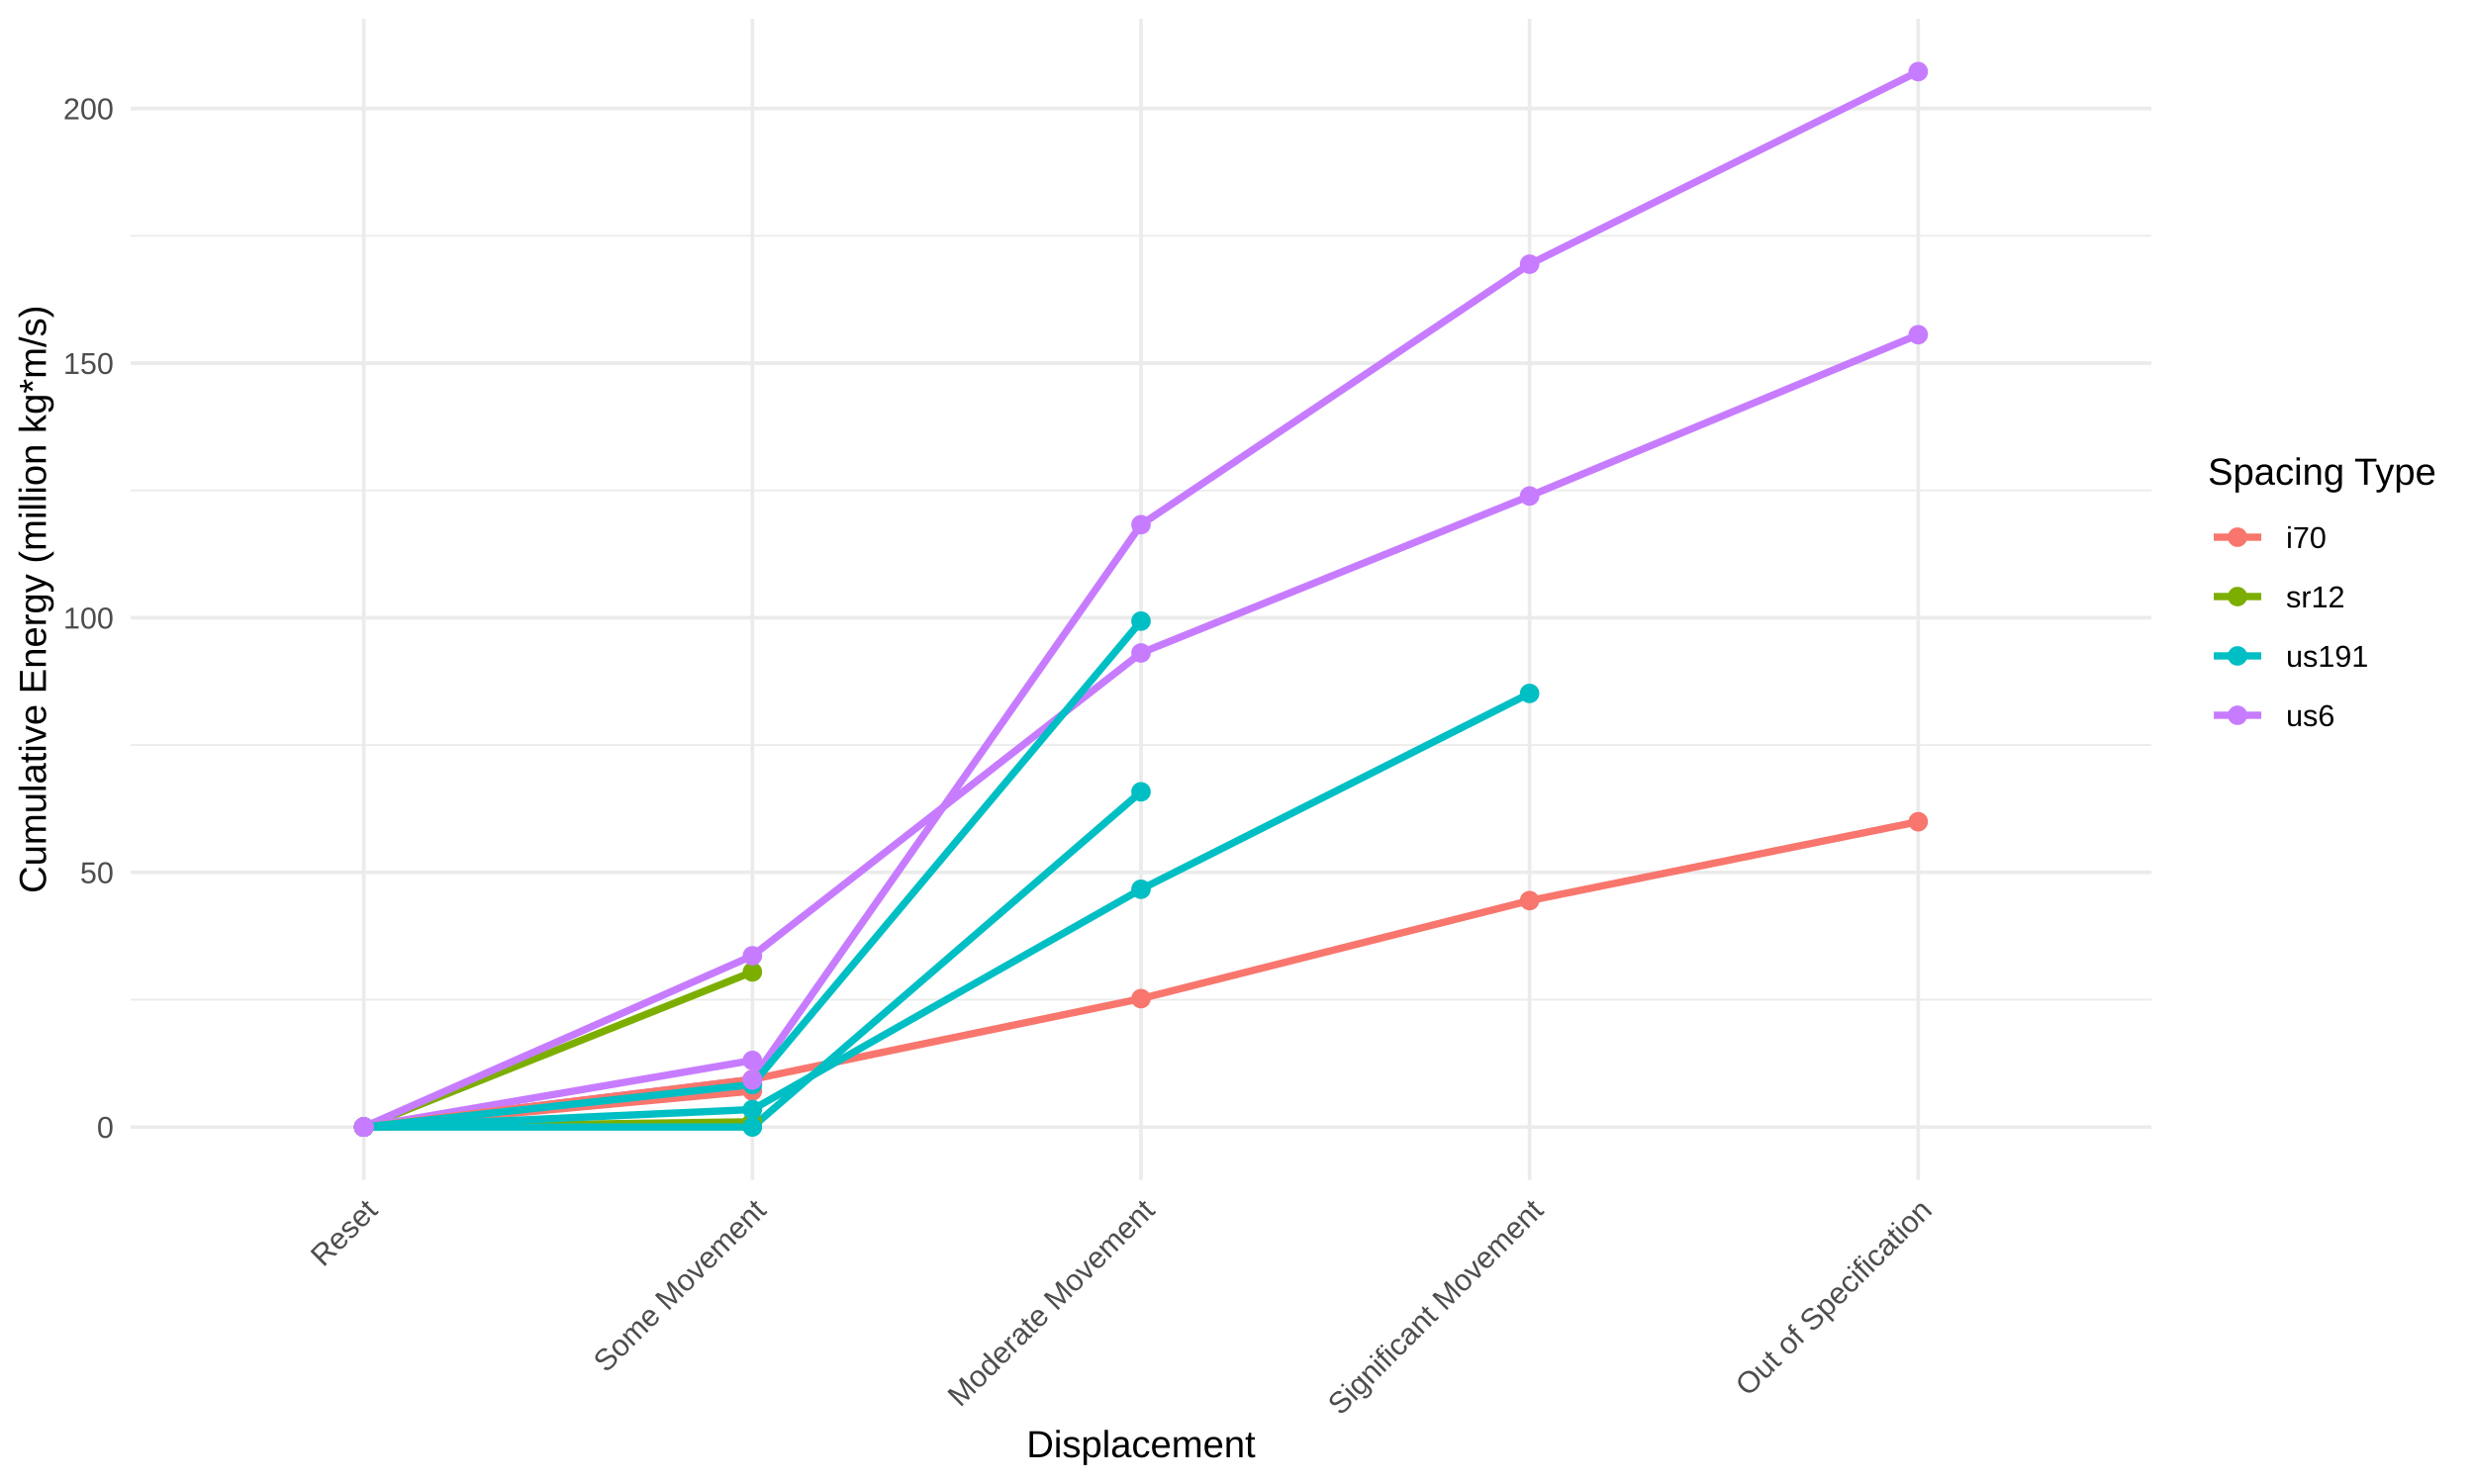
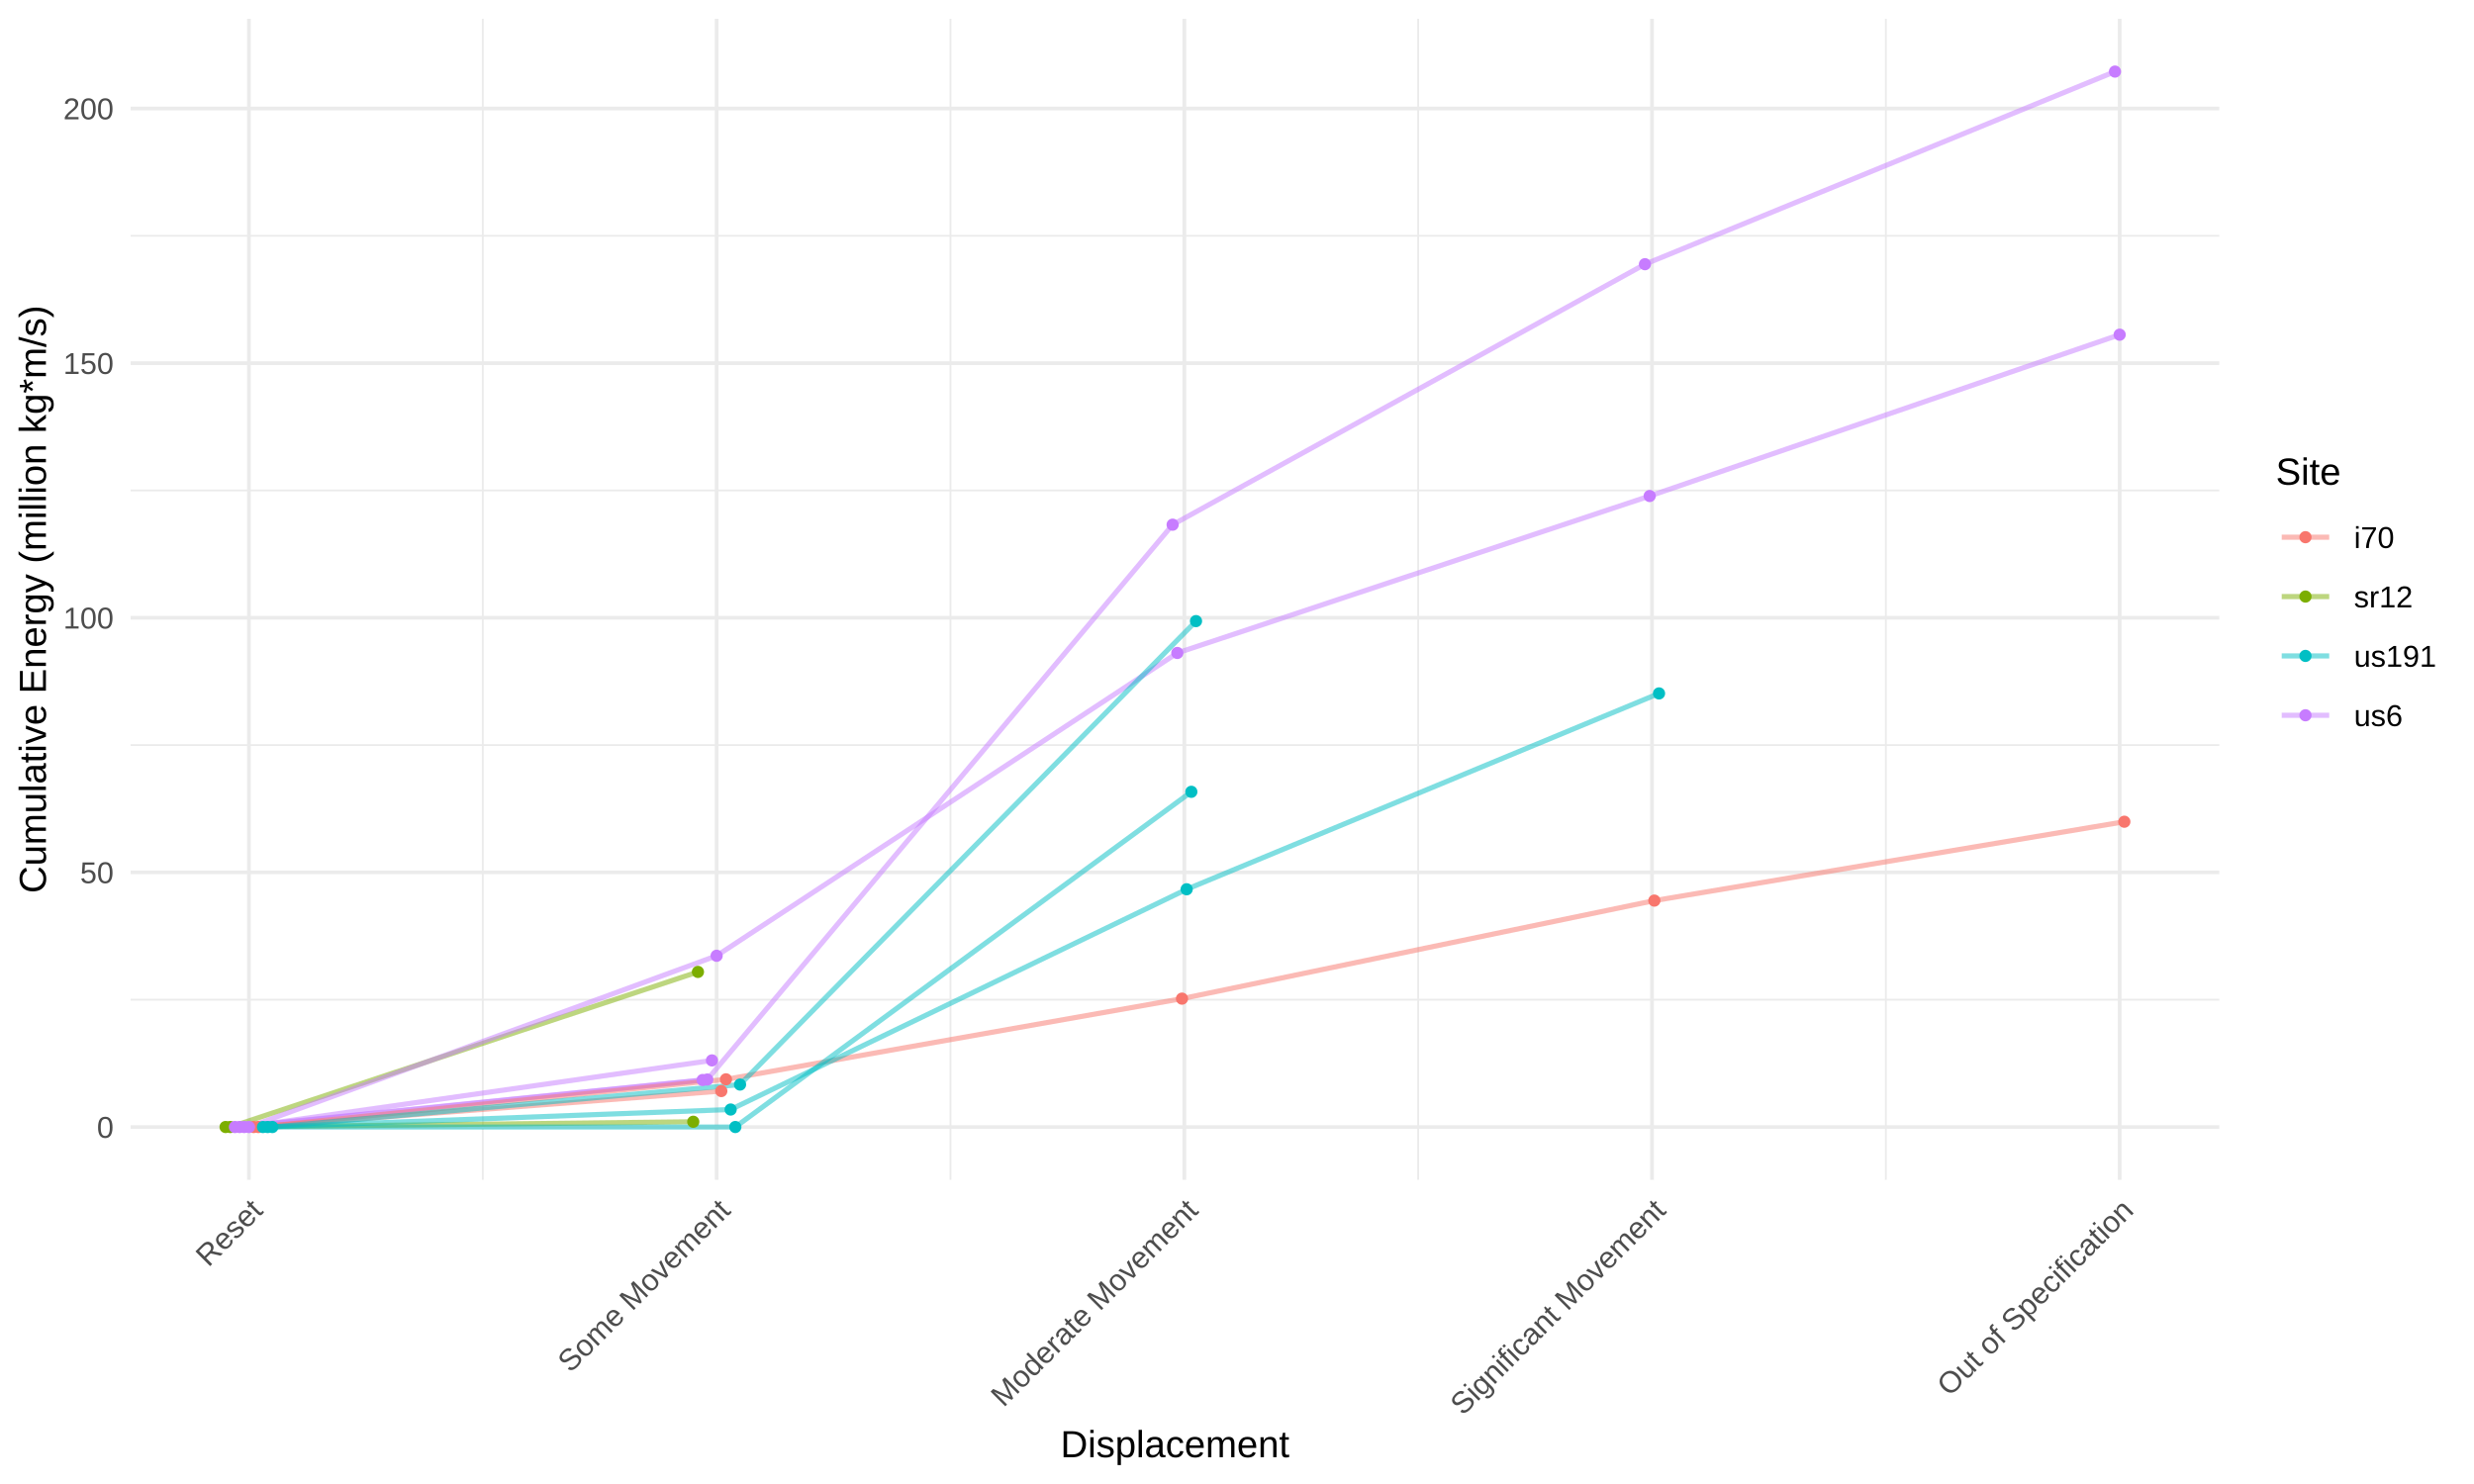
<svg xmlns="http://www.w3.org/2000/svg" width="720.00pt" height="432.00pt" viewBox="0 0 720.00 432.00">
  <g class="svglite">
    <defs>
      <style type="text/css">
    .svglite line, .svglite polyline, .svglite polygon, .svglite path, .svglite rect, .svglite circle {
      fill: none;
      stroke: #000000;
      stroke-linecap: round;
      stroke-linejoin: round;
      stroke-miterlimit: 10.00;
    }
    .svglite text {
      white-space: pre;
    }
    .svglite g.glyphgroup path {
      fill: inherit;
      stroke: none;
    }
  </style>
    </defs>
    <rect width="100%" height="100%" style="stroke: none; fill: #FFFFFF;" />
    <defs>
      <clipPath id="cpMC4wMHw3MjAuMDB8MC4wMHw0MzIuMDA=">
        <rect x="0.00" y="0.00" width="720.00" height="432.00" />
      </clipPath>
    </defs>
    <g clip-path="url(#cpMC4wMHw3MjAuMDB8MC4wMHw0MzIuMDA=)">
-       <rect x="-0" y="0" width="720.00" height="432.00" style="stroke-width: 1.07; stroke: none; fill: #FFFFFF;" />
+       <rect x="0.00" y="0" width="720.00" height="432.00" style="stroke-width: 1.07; stroke: none; fill: #FFFFFF;" />
    </g>
    <defs>
-       <clipPath id="cpMzguMDJ8NjI2LjEwfDUuNDh8MzQzLjQ0">
-         <rect x="38.02" y="5.48" width="588.08" height="337.96" />
+       <clipPath id="cpMzguMDJ8NjQ1Ljg3fDUuNDh8MzQzLjQ0">
+         <rect x="38.02" y="5.48" width="607.86" height="337.96" />
      </clipPath>
    </defs>
-     <g clip-path="url(#cpMzguMDJ8NjI2LjEwfDUuNDh8MzQzLjQ0)">
-       <polyline points="38.02,291.02 626.10,291.02 " style="stroke-width: 0.53; stroke: #EBEBEB; stroke-linecap: butt;" />
-       <polyline points="38.02,216.89 626.10,216.89 " style="stroke-width: 0.53; stroke: #EBEBEB; stroke-linecap: butt;" />
-       <polyline points="38.02,142.77 626.10,142.77 " style="stroke-width: 0.53; stroke: #EBEBEB; stroke-linecap: butt;" />
-       <polyline points="38.02,68.65 626.10,68.65 " style="stroke-width: 0.53; stroke: #EBEBEB; stroke-linecap: butt;" />
-       <polyline points="38.02,328.08 626.10,328.08 " style="stroke-width: 1.07; stroke: #EBEBEB; stroke-linecap: butt;" />
-       <polyline points="38.02,253.95 626.10,253.95 " style="stroke-width: 1.07; stroke: #EBEBEB; stroke-linecap: butt;" />
-       <polyline points="38.02,179.83 626.10,179.83 " style="stroke-width: 1.07; stroke: #EBEBEB; stroke-linecap: butt;" />
-       <polyline points="38.02,105.71 626.10,105.71 " style="stroke-width: 1.07; stroke: #EBEBEB; stroke-linecap: butt;" />
-       <polyline points="38.02,31.59 626.10,31.59 " style="stroke-width: 1.07; stroke: #EBEBEB; stroke-linecap: butt;" />
-       <polyline points="105.87,343.44 105.87,5.48 " style="stroke-width: 1.07; stroke: #EBEBEB; stroke-linecap: butt;" />
-       <polyline points="218.97,343.44 218.97,5.48 " style="stroke-width: 1.07; stroke: #EBEBEB; stroke-linecap: butt;" />
-       <polyline points="332.06,343.44 332.06,5.48 " style="stroke-width: 1.07; stroke: #EBEBEB; stroke-linecap: butt;" />
-       <polyline points="445.15,343.44 445.15,5.48 " style="stroke-width: 1.07; stroke: #EBEBEB; stroke-linecap: butt;" />
-       <polyline points="558.25,343.44 558.25,5.48 " style="stroke-width: 1.07; stroke: #EBEBEB; stroke-linecap: butt;" />
-       <polyline points="105.87,328.08 218.97,326.55 " style="stroke-width: 2.13; stroke: #7CAE00; stroke-linecap: butt;" />
-       <polyline points="105.87,328.08 218.97,282.93 " style="stroke-width: 2.13; stroke: #7CAE00; stroke-linecap: butt;" />
-       <polyline points="105.87,328.08 218.97,314.40 " style="stroke-width: 2.13; stroke: #C77CFF; stroke-linecap: butt;" />
-       <polyline points="105.87,328.08 218.97,314.26 332.06,152.74 445.15,76.91 558.25,20.84 " style="stroke-width: 2.13; stroke: #C77CFF; stroke-linecap: butt;" />
-       <polyline points="105.87,328.08 218.97,308.69 " style="stroke-width: 2.13; stroke: #C77CFF; stroke-linecap: butt;" />
-       <polyline points="105.87,328.08 218.97,278.23 332.06,190.08 445.15,144.39 558.25,97.43 " style="stroke-width: 2.13; stroke: #C77CFF; stroke-linecap: butt;" />
-       <polyline points="105.87,328.08 218.97,317.61 " style="stroke-width: 2.13; stroke: #F8766D; stroke-linecap: butt;" />
-       <polyline points="105.87,328.08 218.97,314.20 332.06,290.71 445.15,262.17 558.25,239.21 " style="stroke-width: 2.13; stroke: #F8766D; stroke-linecap: butt;" />
-       <polyline points="105.87,328.08 218.97,322.99 332.06,258.87 445.15,201.86 " style="stroke-width: 2.13; stroke: #00BFC4; stroke-linecap: butt;" />
-       <polyline points="105.87,328.08 218.97,328.08 332.06,230.50 " style="stroke-width: 2.13; stroke: #00BFC4; stroke-linecap: butt;" />
-       <polyline points="105.87,328.08 218.97,315.72 332.06,180.81 " style="stroke-width: 2.13; stroke: #00BFC4; stroke-linecap: butt;" />
-       <circle cx="105.87" cy="328.08" r="2.49" style="stroke-width: 0.71; stroke: #F8766D; fill: #F8766D;" />
-       <circle cx="218.97" cy="317.61" r="2.49" style="stroke-width: 0.71; stroke: #F8766D; fill: #F8766D;" />
-       <circle cx="105.87" cy="328.08" r="2.49" style="stroke-width: 0.71; stroke: #F8766D; fill: #F8766D;" />
-       <circle cx="218.97" cy="314.20" r="2.49" style="stroke-width: 0.71; stroke: #F8766D; fill: #F8766D;" />
-       <circle cx="332.06" cy="290.71" r="2.49" style="stroke-width: 0.71; stroke: #F8766D; fill: #F8766D;" />
-       <circle cx="445.15" cy="262.17" r="2.49" style="stroke-width: 0.71; stroke: #F8766D; fill: #F8766D;" />
-       <circle cx="558.25" cy="239.21" r="2.49" style="stroke-width: 0.71; stroke: #F8766D; fill: #F8766D;" />
-       <circle cx="105.87" cy="328.08" r="2.49" style="stroke-width: 0.71; stroke: #7CAE00; fill: #7CAE00;" />
-       <circle cx="218.97" cy="326.55" r="2.49" style="stroke-width: 0.71; stroke: #7CAE00; fill: #7CAE00;" />
-       <circle cx="105.87" cy="328.08" r="2.49" style="stroke-width: 0.71; stroke: #7CAE00; fill: #7CAE00;" />
-       <circle cx="218.97" cy="282.93" r="2.49" style="stroke-width: 0.71; stroke: #7CAE00; fill: #7CAE00;" />
-       <circle cx="105.87" cy="328.08" r="2.49" style="stroke-width: 0.71; stroke: #00BFC4; fill: #00BFC4;" />
-       <circle cx="218.97" cy="322.99" r="2.49" style="stroke-width: 0.71; stroke: #00BFC4; fill: #00BFC4;" />
-       <circle cx="332.06" cy="258.87" r="2.49" style="stroke-width: 0.71; stroke: #00BFC4; fill: #00BFC4;" />
-       <circle cx="445.15" cy="201.86" r="2.49" style="stroke-width: 0.71; stroke: #00BFC4; fill: #00BFC4;" />
-       <circle cx="105.87" cy="328.08" r="2.49" style="stroke-width: 0.71; stroke: #00BFC4; fill: #00BFC4;" />
-       <circle cx="218.97" cy="328.08" r="2.49" style="stroke-width: 0.71; stroke: #00BFC4; fill: #00BFC4;" />
-       <circle cx="332.06" cy="230.50" r="2.49" style="stroke-width: 0.71; stroke: #00BFC4; fill: #00BFC4;" />
-       <circle cx="105.87" cy="328.08" r="2.49" style="stroke-width: 0.71; stroke: #00BFC4; fill: #00BFC4;" />
-       <circle cx="218.97" cy="315.72" r="2.49" style="stroke-width: 0.71; stroke: #00BFC4; fill: #00BFC4;" />
-       <circle cx="332.06" cy="180.81" r="2.49" style="stroke-width: 0.71; stroke: #00BFC4; fill: #00BFC4;" />
-       <circle cx="105.87" cy="328.08" r="2.49" style="stroke-width: 0.71; stroke: #C77CFF; fill: #C77CFF;" />
-       <circle cx="218.97" cy="314.40" r="2.49" style="stroke-width: 0.71; stroke: #C77CFF; fill: #C77CFF;" />
-       <circle cx="105.87" cy="328.08" r="2.49" style="stroke-width: 0.71; stroke: #C77CFF; fill: #C77CFF;" />
-       <circle cx="218.97" cy="314.26" r="2.49" style="stroke-width: 0.71; stroke: #C77CFF; fill: #C77CFF;" />
-       <circle cx="332.06" cy="152.74" r="2.49" style="stroke-width: 0.71; stroke: #C77CFF; fill: #C77CFF;" />
-       <circle cx="445.15" cy="76.91" r="2.49" style="stroke-width: 0.71; stroke: #C77CFF; fill: #C77CFF;" />
-       <circle cx="558.25" cy="20.84" r="2.49" style="stroke-width: 0.71; stroke: #C77CFF; fill: #C77CFF;" />
-       <circle cx="105.87" cy="328.08" r="2.49" style="stroke-width: 0.71; stroke: #C77CFF; fill: #C77CFF;" />
-       <circle cx="218.97" cy="308.69" r="2.49" style="stroke-width: 0.71; stroke: #C77CFF; fill: #C77CFF;" />
-       <circle cx="105.87" cy="328.08" r="2.49" style="stroke-width: 0.71; stroke: #C77CFF; fill: #C77CFF;" />
-       <circle cx="218.97" cy="278.23" r="2.49" style="stroke-width: 0.71; stroke: #C77CFF; fill: #C77CFF;" />
-       <circle cx="332.06" cy="190.08" r="2.49" style="stroke-width: 0.71; stroke: #C77CFF; fill: #C77CFF;" />
-       <circle cx="445.15" cy="144.39" r="2.49" style="stroke-width: 0.71; stroke: #C77CFF; fill: #C77CFF;" />
-       <circle cx="558.25" cy="97.43" r="2.49" style="stroke-width: 0.71; stroke: #C77CFF; fill: #C77CFF;" />
+     <g clip-path="url(#cpMzguMDJ8NjQ1Ljg3fDUuNDh8MzQzLjQ0)">
+       <polyline points="38.02,291.02 645.87,291.02 " style="stroke-width: 0.53; stroke: #EBEBEB; stroke-linecap: butt;" />
+       <polyline points="38.02,216.89 645.87,216.89 " style="stroke-width: 0.53; stroke: #EBEBEB; stroke-linecap: butt;" />
+       <polyline points="38.02,142.77 645.87,142.77 " style="stroke-width: 0.53; stroke: #EBEBEB; stroke-linecap: butt;" />
+       <polyline points="38.02,68.65 645.87,68.65 " style="stroke-width: 0.53; stroke: #EBEBEB; stroke-linecap: butt;" />
+       <polyline points="140.51,343.44 140.51,5.48 " style="stroke-width: 0.53; stroke: #EBEBEB; stroke-linecap: butt;" />
+       <polyline points="276.61,343.44 276.61,5.48 " style="stroke-width: 0.53; stroke: #EBEBEB; stroke-linecap: butt;" />
+       <polyline points="412.72,343.44 412.72,5.48 " style="stroke-width: 0.53; stroke: #EBEBEB; stroke-linecap: butt;" />
+       <polyline points="548.83,343.44 548.83,5.48 " style="stroke-width: 0.53; stroke: #EBEBEB; stroke-linecap: butt;" />
+       <polyline points="38.02,328.08 645.87,328.08 " style="stroke-width: 1.07; stroke: #EBEBEB; stroke-linecap: butt;" />
+       <polyline points="38.02,253.95 645.87,253.95 " style="stroke-width: 1.07; stroke: #EBEBEB; stroke-linecap: butt;" />
+       <polyline points="38.02,179.83 645.87,179.83 " style="stroke-width: 1.07; stroke: #EBEBEB; stroke-linecap: butt;" />
+       <polyline points="38.02,105.71 645.87,105.71 " style="stroke-width: 1.07; stroke: #EBEBEB; stroke-linecap: butt;" />
+       <polyline points="38.02,31.59 645.87,31.59 " style="stroke-width: 1.07; stroke: #EBEBEB; stroke-linecap: butt;" />
+       <polyline points="72.45,343.44 72.45,5.48 " style="stroke-width: 1.07; stroke: #EBEBEB; stroke-linecap: butt;" />
+       <polyline points="208.56,343.44 208.56,5.48 " style="stroke-width: 1.07; stroke: #EBEBEB; stroke-linecap: butt;" />
+       <polyline points="344.67,343.44 344.67,5.48 " style="stroke-width: 1.07; stroke: #EBEBEB; stroke-linecap: butt;" />
+       <polyline points="480.78,343.44 480.78,5.48 " style="stroke-width: 1.07; stroke: #EBEBEB; stroke-linecap: butt;" />
+       <polyline points="616.88,343.44 616.88,5.48 " style="stroke-width: 1.07; stroke: #EBEBEB; stroke-linecap: butt;" />
+       <polyline points="65.65,328.08 201.76,326.55 " style="stroke-width: 1.49; stroke: #7CAE00; stroke-opacity: 0.50; stroke-linecap: butt;" />
+       <polyline points="67.01,328.08 203.12,282.93 " style="stroke-width: 1.49; stroke: #7CAE00; stroke-opacity: 0.50; stroke-linecap: butt;" />
+       <polyline points="68.37,328.08 204.48,314.40 " style="stroke-width: 1.49; stroke: #C77CFF; stroke-opacity: 0.50; stroke-linecap: butt;" />
+       <polyline points="69.73,328.08 205.84,314.26 341.27,152.74 478.73,76.91 615.52,20.84 " style="stroke-width: 1.49; stroke: #C77CFF; stroke-opacity: 0.50; stroke-linecap: butt;" />
+       <polyline points="71.09,328.08 207.20,308.69 " style="stroke-width: 1.49; stroke: #C77CFF; stroke-opacity: 0.50; stroke-linecap: butt;" />
+       <polyline points="72.45,328.08 208.56,278.23 342.63,190.08 480.10,144.39 616.88,97.43 " style="stroke-width: 1.49; stroke: #C77CFF; stroke-opacity: 0.50; stroke-linecap: butt;" />
+       <polyline points="73.81,328.08 209.92,317.61 " style="stroke-width: 1.49; stroke: #F8766D; stroke-opacity: 0.50; stroke-linecap: butt;" />
+       <polyline points="75.18,328.08 211.28,314.20 343.99,290.71 481.46,262.17 618.24,239.21 " style="stroke-width: 1.49; stroke: #F8766D; stroke-opacity: 0.50; stroke-linecap: butt;" />
+       <polyline points="76.54,328.08 212.64,322.99 345.35,258.87 482.82,201.86 " style="stroke-width: 1.49; stroke: #00BFC4; stroke-opacity: 0.50; stroke-linecap: butt;" />
+       <polyline points="77.90,328.08 214.00,328.08 346.71,230.50 " style="stroke-width: 1.49; stroke: #00BFC4; stroke-opacity: 0.50; stroke-linecap: butt;" />
+       <polyline points="79.26,328.08 215.37,315.72 348.07,180.81 " style="stroke-width: 1.49; stroke: #00BFC4; stroke-opacity: 0.50; stroke-linecap: butt;" />
+       <circle cx="73.81" cy="328.08" r="1.42" style="stroke-width: 0.71; stroke: #F8766D; fill: #F8766D;" />
+       <circle cx="209.92" cy="317.61" r="1.42" style="stroke-width: 0.71; stroke: #F8766D; fill: #F8766D;" />
+       <circle cx="75.18" cy="328.08" r="1.42" style="stroke-width: 0.71; stroke: #F8766D; fill: #F8766D;" />
+       <circle cx="211.28" cy="314.20" r="1.42" style="stroke-width: 0.71; stroke: #F8766D; fill: #F8766D;" />
+       <circle cx="343.99" cy="290.71" r="1.42" style="stroke-width: 0.71; stroke: #F8766D; fill: #F8766D;" />
+       <circle cx="481.46" cy="262.17" r="1.42" style="stroke-width: 0.71; stroke: #F8766D; fill: #F8766D;" />
+       <circle cx="618.24" cy="239.21" r="1.42" style="stroke-width: 0.71; stroke: #F8766D; fill: #F8766D;" />
+       <circle cx="65.65" cy="328.08" r="1.42" style="stroke-width: 0.71; stroke: #7CAE00; fill: #7CAE00;" />
+       <circle cx="201.76" cy="326.55" r="1.42" style="stroke-width: 0.71; stroke: #7CAE00; fill: #7CAE00;" />
+       <circle cx="67.01" cy="328.08" r="1.42" style="stroke-width: 0.71; stroke: #7CAE00; fill: #7CAE00;" />
+       <circle cx="203.12" cy="282.93" r="1.42" style="stroke-width: 0.71; stroke: #7CAE00; fill: #7CAE00;" />
+       <circle cx="76.54" cy="328.08" r="1.42" style="stroke-width: 0.71; stroke: #00BFC4; fill: #00BFC4;" />
+       <circle cx="212.64" cy="322.99" r="1.42" style="stroke-width: 0.71; stroke: #00BFC4; fill: #00BFC4;" />
+       <circle cx="345.35" cy="258.87" r="1.42" style="stroke-width: 0.71; stroke: #00BFC4; fill: #00BFC4;" />
+       <circle cx="482.82" cy="201.86" r="1.42" style="stroke-width: 0.71; stroke: #00BFC4; fill: #00BFC4;" />
+       <circle cx="77.90" cy="328.08" r="1.42" style="stroke-width: 0.71; stroke: #00BFC4; fill: #00BFC4;" />
+       <circle cx="214.00" cy="328.08" r="1.42" style="stroke-width: 0.71; stroke: #00BFC4; fill: #00BFC4;" />
+       <circle cx="346.71" cy="230.50" r="1.42" style="stroke-width: 0.71; stroke: #00BFC4; fill: #00BFC4;" />
+       <circle cx="79.26" cy="328.08" r="1.42" style="stroke-width: 0.71; stroke: #00BFC4; fill: #00BFC4;" />
+       <circle cx="215.37" cy="315.72" r="1.42" style="stroke-width: 0.71; stroke: #00BFC4; fill: #00BFC4;" />
+       <circle cx="348.07" cy="180.81" r="1.42" style="stroke-width: 0.71; stroke: #00BFC4; fill: #00BFC4;" />
+       <circle cx="68.37" cy="328.08" r="1.42" style="stroke-width: 0.71; stroke: #C77CFF; fill: #C77CFF;" />
+       <circle cx="204.48" cy="314.40" r="1.42" style="stroke-width: 0.71; stroke: #C77CFF; fill: #C77CFF;" />
+       <circle cx="69.73" cy="328.08" r="1.42" style="stroke-width: 0.71; stroke: #C77CFF; fill: #C77CFF;" />
+       <circle cx="205.84" cy="314.26" r="1.42" style="stroke-width: 0.71; stroke: #C77CFF; fill: #C77CFF;" />
+       <circle cx="341.27" cy="152.74" r="1.42" style="stroke-width: 0.71; stroke: #C77CFF; fill: #C77CFF;" />
+       <circle cx="478.73" cy="76.91" r="1.42" style="stroke-width: 0.71; stroke: #C77CFF; fill: #C77CFF;" />
+       <circle cx="615.52" cy="20.84" r="1.42" style="stroke-width: 0.71; stroke: #C77CFF; fill: #C77CFF;" />
+       <circle cx="71.09" cy="328.08" r="1.42" style="stroke-width: 0.71; stroke: #C77CFF; fill: #C77CFF;" />
+       <circle cx="207.20" cy="308.69" r="1.42" style="stroke-width: 0.71; stroke: #C77CFF; fill: #C77CFF;" />
+       <circle cx="72.45" cy="328.08" r="1.42" style="stroke-width: 0.71; stroke: #C77CFF; fill: #C77CFF;" />
+       <circle cx="208.56" cy="278.23" r="1.42" style="stroke-width: 0.71; stroke: #C77CFF; fill: #C77CFF;" />
+       <circle cx="342.63" cy="190.08" r="1.42" style="stroke-width: 0.71; stroke: #C77CFF; fill: #C77CFF;" />
+       <circle cx="480.10" cy="144.39" r="1.42" style="stroke-width: 0.71; stroke: #C77CFF; fill: #C77CFF;" />
+       <circle cx="616.88" cy="97.43" r="1.42" style="stroke-width: 0.71; stroke: #C77CFF; fill: #C77CFF;" />
    </g>
    <g clip-path="url(#cpMC4wMHw3MjAuMDB8MC4wMHw0MzIuMDA=)">
      <text x="33.09" y="331.23" text-anchor="end" style="font-size: 8.80px;fill: #4D4D4D; font-family: &quot;Arial&quot;;" textLength="4.89px" lengthAdjust="spacingAndGlyphs">0</text>
      <text x="33.09" y="257.10" text-anchor="end" style="font-size: 8.80px;fill: #4D4D4D; font-family: &quot;Arial&quot;;" textLength="9.78px" lengthAdjust="spacingAndGlyphs">50</text>
      <text x="33.09" y="182.98" text-anchor="end" style="font-size: 8.80px;fill: #4D4D4D; font-family: &quot;Arial&quot;;" textLength="14.67px" lengthAdjust="spacingAndGlyphs">100</text>
      <text x="33.09" y="108.86" text-anchor="end" style="font-size: 8.80px;fill: #4D4D4D; font-family: &quot;Arial&quot;;" textLength="14.67px" lengthAdjust="spacingAndGlyphs">150</text>
      <text x="33.09" y="34.74" text-anchor="end" style="font-size: 8.80px;fill: #4D4D4D; font-family: &quot;Arial&quot;;" textLength="14.67px" lengthAdjust="spacingAndGlyphs">200</text>
-       <text transform="translate(110.33,352.82) rotate(-45)" text-anchor="end" style="font-size: 8.80px;fill: #4D4D4D; font-family: &quot;Arial&quot;;" textLength="22.98px" lengthAdjust="spacingAndGlyphs">Reset</text>
-       <text transform="translate(223.42,352.82) rotate(-45)" text-anchor="end" style="font-size: 8.80px;fill: #4D4D4D; font-family: &quot;Arial&quot;;" textLength="66.48px" lengthAdjust="spacingAndGlyphs">Some Movement</text>
-       <text transform="translate(336.52,352.82) rotate(-45)" text-anchor="end" style="font-size: 8.80px;fill: #4D4D4D; font-family: &quot;Arial&quot;;" textLength="80.64px" lengthAdjust="spacingAndGlyphs">Moderate Movement</text>
-       <text transform="translate(449.61,352.82) rotate(-45)" text-anchor="end" style="font-size: 8.80px;fill: #4D4D4D; font-family: &quot;Arial&quot;;" textLength="84.08px" lengthAdjust="spacingAndGlyphs">Significant Movement</text>
-       <text transform="translate(562.70,352.82) rotate(-45)" text-anchor="end" style="font-size: 8.80px;fill: #4D4D4D; font-family: &quot;Arial&quot;;" textLength="76.25px" lengthAdjust="spacingAndGlyphs">Out of Specification</text>
-       <text x="332.06" y="424.20" text-anchor="middle" style="font-size: 11.00px; font-family: &quot;Arial&quot;;" textLength="66.66px" lengthAdjust="spacingAndGlyphs">Displacement</text>
+       <text transform="translate(76.91,352.82) rotate(-45)" text-anchor="end" style="font-size: 8.80px;fill: #4D4D4D; font-family: &quot;Arial&quot;;" textLength="22.98px" lengthAdjust="spacingAndGlyphs">Reset</text>
+       <text transform="translate(213.02,352.82) rotate(-45)" text-anchor="end" style="font-size: 8.80px;fill: #4D4D4D; font-family: &quot;Arial&quot;;" textLength="66.48px" lengthAdjust="spacingAndGlyphs">Some Movement</text>
+       <text transform="translate(349.12,352.82) rotate(-45)" text-anchor="end" style="font-size: 8.80px;fill: #4D4D4D; font-family: &quot;Arial&quot;;" textLength="80.64px" lengthAdjust="spacingAndGlyphs">Moderate Movement</text>
+       <text transform="translate(485.23,352.82) rotate(-45)" text-anchor="end" style="font-size: 8.80px;fill: #4D4D4D; font-family: &quot;Arial&quot;;" textLength="84.08px" lengthAdjust="spacingAndGlyphs">Significant Movement</text>
+       <text transform="translate(621.34,352.82) rotate(-45)" text-anchor="end" style="font-size: 8.80px;fill: #4D4D4D; font-family: &quot;Arial&quot;;" textLength="76.25px" lengthAdjust="spacingAndGlyphs">Out of Specification</text>
+       <text x="341.95" y="424.20" text-anchor="middle" style="font-size: 11.00px; font-family: &quot;Arial&quot;;" textLength="66.66px" lengthAdjust="spacingAndGlyphs">Displacement</text>
      <text transform="translate(13.36,174.46) rotate(-90)" text-anchor="middle" style="font-size: 11.00px; font-family: &quot;Arial&quot;;" textLength="174.25px" lengthAdjust="spacingAndGlyphs"> Cumulative Energy (million kg*m/s)</text>
-       <text x="642.54" y="141.10" style="font-size: 11.00px; font-family: &quot;Arial&quot;;" textLength="66.50px" lengthAdjust="spacingAndGlyphs">Spacing Type</text>
-       <line x1="644.27" y1="156.38" x2="658.09" y2="156.38" style="stroke-width: 2.13; stroke: #F8766D; stroke-linecap: butt;" />
-       <circle cx="651.18" cy="156.38" r="2.49" style="stroke-width: 0.71; stroke: #F8766D; fill: #F8766D;" />
-       <line x1="644.27" y1="173.66" x2="658.09" y2="173.66" style="stroke-width: 2.13; stroke: #7CAE00; stroke-linecap: butt;" />
-       <circle cx="651.18" cy="173.66" r="2.49" style="stroke-width: 0.71; stroke: #7CAE00; fill: #7CAE00;" />
-       <line x1="644.27" y1="190.94" x2="658.09" y2="190.94" style="stroke-width: 2.13; stroke: #00BFC4; stroke-linecap: butt;" />
-       <circle cx="651.18" cy="190.94" r="2.49" style="stroke-width: 0.71; stroke: #00BFC4; fill: #00BFC4;" />
-       <line x1="644.27" y1="208.22" x2="658.09" y2="208.22" style="stroke-width: 2.13; stroke: #C77CFF; stroke-linecap: butt;" />
-       <circle cx="651.18" cy="208.22" r="2.49" style="stroke-width: 0.71; stroke: #C77CFF; fill: #C77CFF;" />
-       <text x="665.30" y="159.53" style="font-size: 8.80px; font-family: &quot;Arial&quot;;" textLength="11.73px" lengthAdjust="spacingAndGlyphs">i70</text>
-       <text x="665.30" y="176.81" style="font-size: 8.80px; font-family: &quot;Arial&quot;;" textLength="17.11px" lengthAdjust="spacingAndGlyphs">sr12</text>
-       <text x="665.30" y="194.09" style="font-size: 8.80px; font-family: &quot;Arial&quot;;" textLength="23.97px" lengthAdjust="spacingAndGlyphs">us191</text>
-       <text x="665.30" y="211.37" style="font-size: 8.80px; font-family: &quot;Arial&quot;;" textLength="14.19px" lengthAdjust="spacingAndGlyphs">us6</text>
+       <text x="662.31" y="141.10" style="font-size: 11.00px; font-family: &quot;Arial&quot;;" textLength="18.97px" lengthAdjust="spacingAndGlyphs">Site</text>
+       <line x1="664.04" y1="156.38" x2="677.86" y2="156.38" style="stroke-width: 1.49; stroke: #F8766D; stroke-opacity: 0.50; stroke-linecap: butt;" />
+       <circle cx="670.95" cy="156.38" r="1.42" style="stroke-width: 0.71; stroke: #F8766D; fill: #F8766D;" />
+       <line x1="664.04" y1="173.66" x2="677.86" y2="173.66" style="stroke-width: 1.49; stroke: #7CAE00; stroke-opacity: 0.50; stroke-linecap: butt;" />
+       <circle cx="670.95" cy="173.66" r="1.42" style="stroke-width: 0.71; stroke: #7CAE00; fill: #7CAE00;" />
+       <line x1="664.04" y1="190.94" x2="677.86" y2="190.94" style="stroke-width: 1.49; stroke: #00BFC4; stroke-opacity: 0.50; stroke-linecap: butt;" />
+       <circle cx="670.95" cy="190.94" r="1.42" style="stroke-width: 0.71; stroke: #00BFC4; fill: #00BFC4;" />
+       <line x1="664.04" y1="208.22" x2="677.86" y2="208.22" style="stroke-width: 1.49; stroke: #C77CFF; stroke-opacity: 0.50; stroke-linecap: butt;" />
+       <circle cx="670.95" cy="208.22" r="1.42" style="stroke-width: 0.71; stroke: #C77CFF; fill: #C77CFF;" />
+       <text x="685.07" y="159.53" style="font-size: 8.80px; font-family: &quot;Arial&quot;;" textLength="11.73px" lengthAdjust="spacingAndGlyphs">i70</text>
+       <text x="685.07" y="176.81" style="font-size: 8.80px; font-family: &quot;Arial&quot;;" textLength="17.11px" lengthAdjust="spacingAndGlyphs">sr12</text>
+       <text x="685.07" y="194.09" style="font-size: 8.80px; font-family: &quot;Arial&quot;;" textLength="23.97px" lengthAdjust="spacingAndGlyphs">us191</text>
+       <text x="685.07" y="211.37" style="font-size: 8.80px; font-family: &quot;Arial&quot;;" textLength="14.19px" lengthAdjust="spacingAndGlyphs">us6</text>
    </g>
  </g>
</svg>
